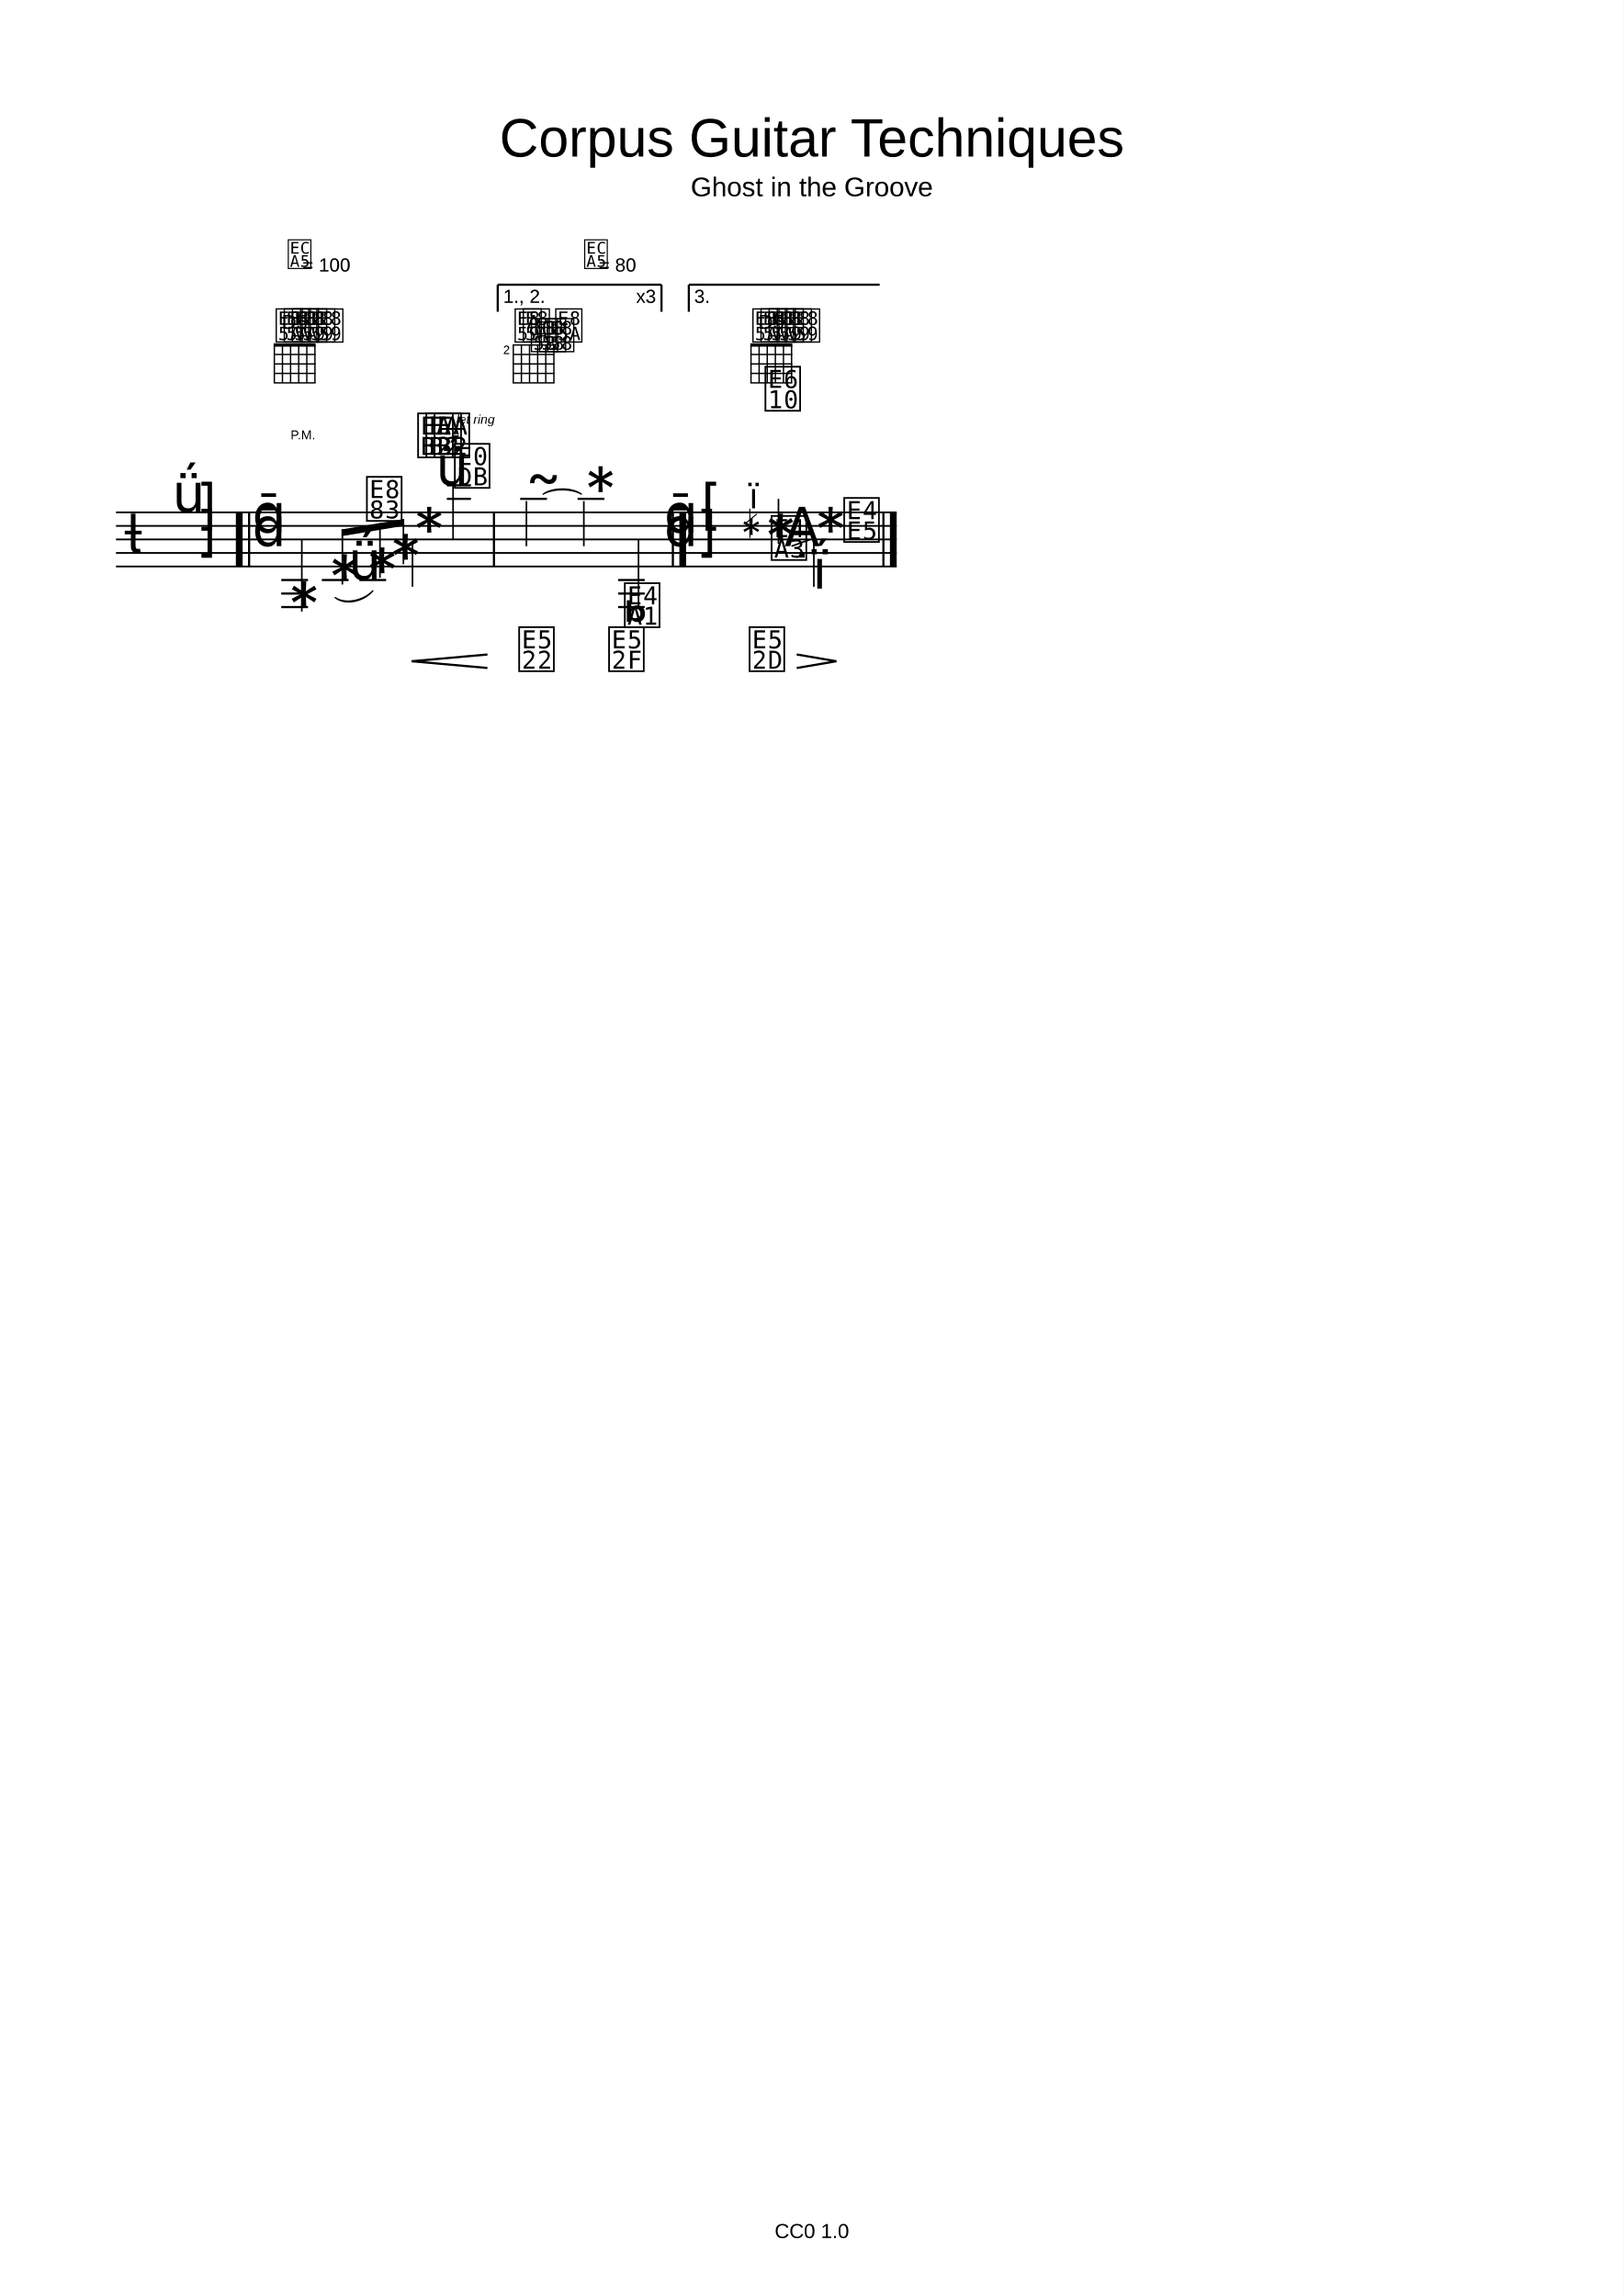
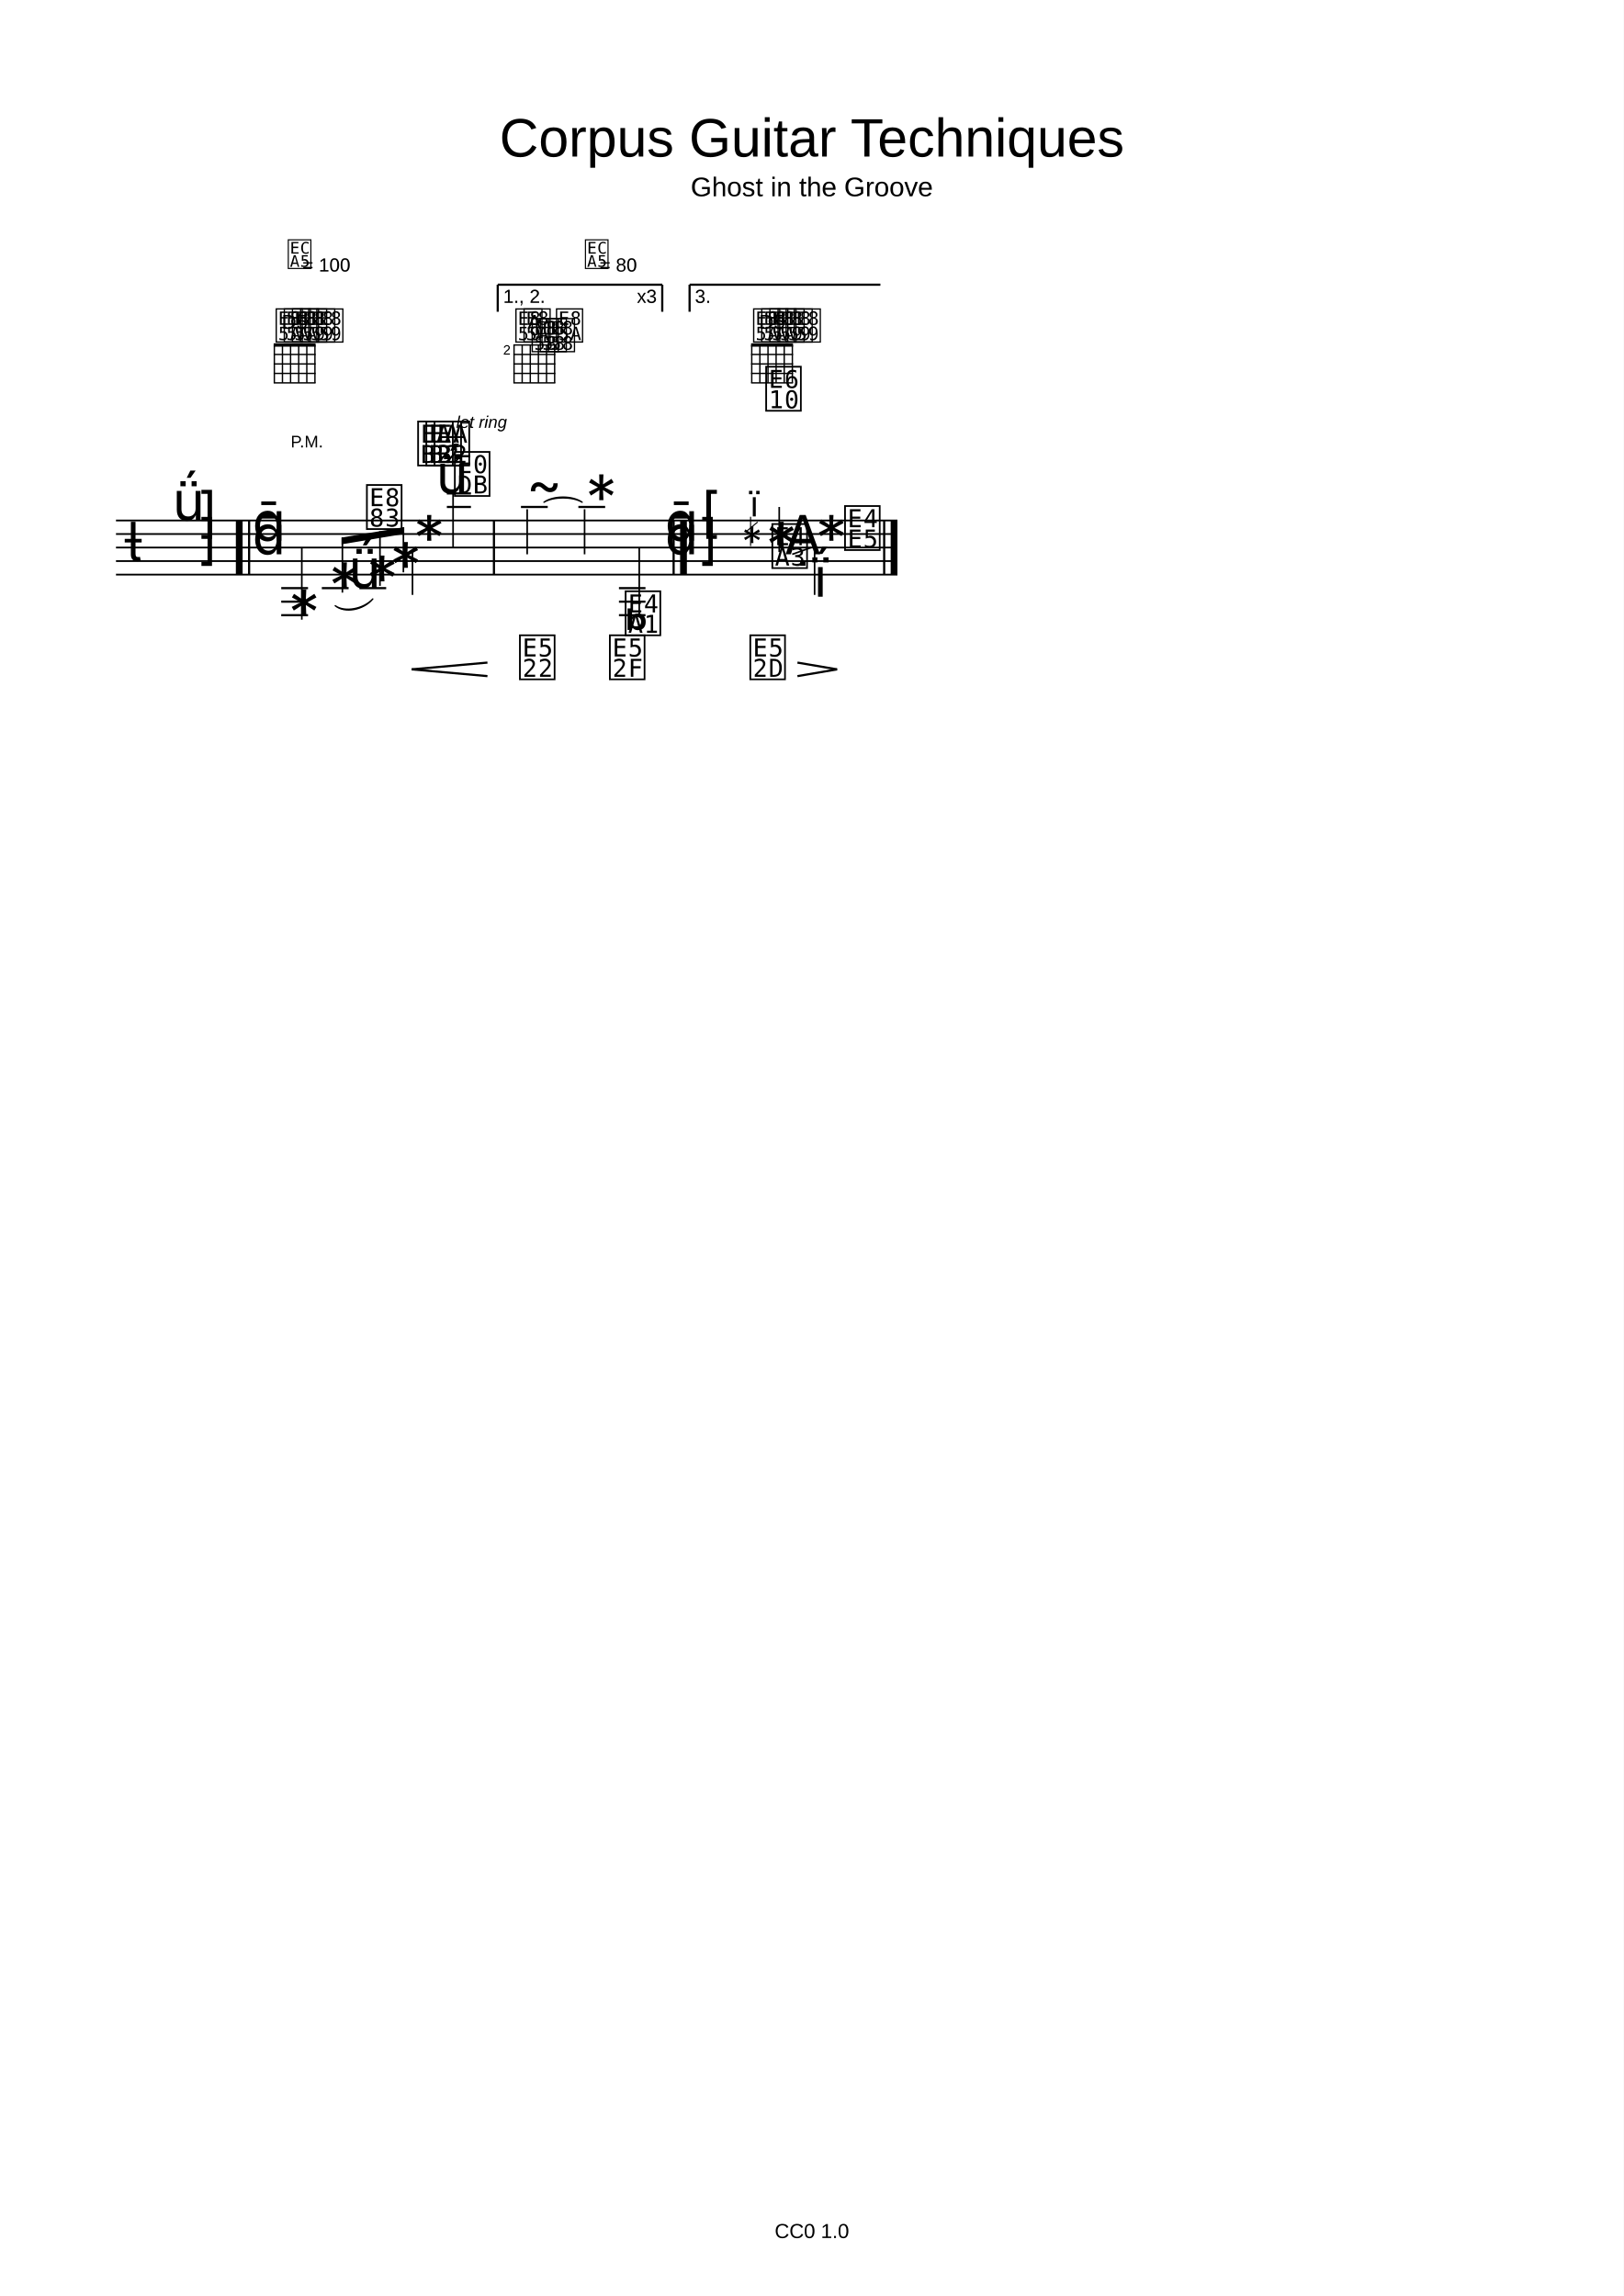
<svg xmlns="http://www.w3.org/2000/svg" width="1200" height="1697.143" viewBox="0 0 120 169.714">
  <style>@font-face{font-family:"Bravura";src:url("Bravura.otf")}text{font-family:"Bravura";font-size:4px}text.t{font-family:Arial,Helvetica,sans-serif}</style>
  <rect x="0" y="0" width="120" height="169.714" fill="white" />
  <g fill="black" stroke="black">
-     <line class="staffLine" x1="8.571" y1="37.873" x2="66.269" y2="37.873" stroke-width="0.13" />
-     <line class="staffLine" x1="8.571" y1="38.873" x2="66.269" y2="38.873" stroke-width="0.13" />
-     <line class="staffLine" x1="8.571" y1="39.873" x2="66.269" y2="39.873" stroke-width="0.13" />
-     <line class="staffLine" x1="8.571" y1="40.873" x2="66.269" y2="40.873" stroke-width="0.13" />
-     <line class="staffLine" x1="8.571" y1="41.873" x2="66.269" y2="41.873" stroke-width="0.13" />
-     <line class="barline" x1="17.681" y1="37.873" x2="17.681" y2="41.873" stroke-width="0.5" />
-     <line class="barline" x1="18.411" y1="37.873" x2="18.411" y2="41.873" stroke-width="0.16" />
-     <line class="ledgerLine" x1="20.785" y1="42.873" x2="22.765" y2="42.873" stroke-width="0.16" />
-     <line class="ledgerLine" x1="20.785" y1="43.873" x2="22.765" y2="43.873" stroke-width="0.16" />
-     <line class="ledgerLine" x1="20.785" y1="44.873" x2="22.765" y2="44.873" stroke-width="0.16" />
-     <line class="stem" x1="22.305" y1="45.205" x2="22.305" y2="39.873" stroke-width="0.12" />
-     <line class="ledgerLine" x1="23.785" y1="42.873" x2="25.765" y2="42.873" stroke-width="0.16" />
-     <line class="ledgerLine" x1="26.561" y1="42.873" x2="28.541" y2="42.873" stroke-width="0.16" />
-     <line class="stem" x1="30.485" y1="40.041" x2="30.485" y2="43.373" stroke-width="0.12" />
-     <line class="ledgerLine" x1="33.025" y1="36.873" x2="34.805" y2="36.873" stroke-width="0.16" />
-     <line class="ledgerLine" x1="33.025" y1="35.873" x2="34.805" y2="35.873" stroke-width="0.16" />
-     <line class="stem" x1="33.485" y1="35.873" x2="33.485" y2="39.873" stroke-width="0.12" />
-     <line class="stem" x1="25.305" y1="43.205" x2="25.305" y2="39.123" stroke-width="0.12" />
-     <line class="stem" x1="28.081" y1="42.705" x2="28.081" y2="38.661" stroke-width="0.12" />
-     <line class="stem" x1="29.813" y1="41.705" x2="29.813" y2="38.373" stroke-width="0.12" />
-     <line class="barline" x1="36.505" y1="37.873" x2="36.505" y2="41.873" stroke-width="0.16" />
-     <line class="ledgerLine" x1="38.445" y1="36.873" x2="40.425" y2="36.873" stroke-width="0.16" />
-     <line class="stem" x1="38.905" y1="37.041" x2="38.905" y2="40.373" stroke-width="0.12" />
-     <line class="ledgerLine" x1="42.688" y1="36.873" x2="44.668" y2="36.873" stroke-width="0.16" />
-     <line class="stem" x1="43.148" y1="37.041" x2="43.148" y2="40.373" stroke-width="0.12" />
-     <line class="ledgerLine" x1="45.688" y1="42.873" x2="47.648" y2="42.873" stroke-width="0.16" />
-     <line class="ledgerLine" x1="45.688" y1="43.873" x2="47.648" y2="43.873" stroke-width="0.16" />
-     <line class="ledgerLine" x1="45.688" y1="44.873" x2="47.648" y2="44.873" stroke-width="0.16" />
-     <line class="stem" x1="47.188" y1="44.929" x2="47.188" y2="39.873" stroke-width="0.12" />
-     <line class="barline" x1="49.728" y1="37.873" x2="49.728" y2="41.873" stroke-width="0.16" />
-     <line class="barline" x1="50.458" y1="37.873" x2="50.458" y2="41.873" stroke-width="0.5" />
-     <line class="stem" x1="57.533" y1="40.205" x2="57.533" y2="36.873" stroke-width="0.12" />
-     <line class="stem" x1="55.416" y1="39.764" x2="55.416" y2="37.598" stroke-width="0.078" />
-     <line class="flag" x1="55.156" y1="38.638" x2="55.936" y2="37.988" stroke-width="0.078" />
-     <line class="stem" x1="60.148" y1="40.041" x2="60.148" y2="43.373" stroke-width="0.12" />
-     <line class="slide" x1="58.493" y1="40.373" x2="59.888" y2="39.873" stroke-width="0.12" />
-     <line class="barline" x1="65.289" y1="37.873" x2="65.289" y2="41.873" stroke-width="0.16" />
-     <line class="barline" x1="66.019" y1="37.873" x2="66.019" y2="41.873" stroke-width="0.5" />
+     <line class="staffLine" x1="8.571" y1="38.473" x2="66.325" y2="38.473" stroke-width="0.13" />
+     <line class="staffLine" x1="8.571" y1="39.473" x2="66.325" y2="39.473" stroke-width="0.13" />
+     <line class="staffLine" x1="8.571" y1="40.473" x2="66.325" y2="40.473" stroke-width="0.13" />
+     <line class="staffLine" x1="8.571" y1="41.473" x2="66.325" y2="41.473" stroke-width="0.13" />
+     <line class="staffLine" x1="8.571" y1="42.473" x2="66.325" y2="42.473" stroke-width="0.13" />
+     <line class="barline" x1="17.681" y1="38.473" x2="17.681" y2="42.473" stroke-width="0.5" />
+     <line class="barline" x1="18.411" y1="38.473" x2="18.411" y2="42.473" stroke-width="0.16" />
+     <line class="ledgerLine" x1="20.785" y1="43.473" x2="22.765" y2="43.473" stroke-width="0.16" />
+     <line class="ledgerLine" x1="20.785" y1="44.473" x2="22.765" y2="44.473" stroke-width="0.16" />
+     <line class="ledgerLine" x1="20.785" y1="45.473" x2="22.765" y2="45.473" stroke-width="0.16" />
+     <line class="stem" x1="22.305" y1="45.805" x2="22.305" y2="40.473" stroke-width="0.12" />
+     <line class="ledgerLine" x1="23.785" y1="43.473" x2="25.765" y2="43.473" stroke-width="0.16" />
+     <line class="ledgerLine" x1="26.561" y1="43.473" x2="28.541" y2="43.473" stroke-width="0.16" />
+     <line class="stem" x1="30.485" y1="40.641" x2="30.485" y2="43.973" stroke-width="0.12" />
+     <line class="ledgerLine" x1="33.025" y1="37.473" x2="34.805" y2="37.473" stroke-width="0.16" />
+     <line class="ledgerLine" x1="33.025" y1="36.473" x2="34.805" y2="36.473" stroke-width="0.16" />
+     <line class="stem" x1="33.485" y1="36.473" x2="33.485" y2="40.473" stroke-width="0.12" />
+     <line class="stem" x1="25.305" y1="43.805" x2="25.305" y2="39.723" stroke-width="0.12" />
+     <line class="stem" x1="28.081" y1="43.305" x2="28.081" y2="39.261" stroke-width="0.12" />
+     <line class="stem" x1="29.813" y1="42.305" x2="29.813" y2="38.973" stroke-width="0.12" />
+     <line class="barline" x1="36.505" y1="38.473" x2="36.505" y2="42.473" stroke-width="0.16" />
+     <line class="ledgerLine" x1="38.501" y1="37.473" x2="40.481" y2="37.473" stroke-width="0.16" />
+     <line class="stem" x1="38.961" y1="37.641" x2="38.961" y2="40.973" stroke-width="0.12" />
+     <line class="ledgerLine" x1="42.744" y1="37.473" x2="44.724" y2="37.473" stroke-width="0.16" />
+     <line class="stem" x1="43.204" y1="37.641" x2="43.204" y2="40.973" stroke-width="0.12" />
+     <line class="ledgerLine" x1="45.744" y1="43.473" x2="47.704" y2="43.473" stroke-width="0.16" />
+     <line class="ledgerLine" x1="45.744" y1="44.473" x2="47.704" y2="44.473" stroke-width="0.16" />
+     <line class="ledgerLine" x1="45.744" y1="45.473" x2="47.704" y2="45.473" stroke-width="0.16" />
+     <line class="stem" x1="47.244" y1="45.529" x2="47.244" y2="40.473" stroke-width="0.12" />
+     <line class="barline" x1="49.784" y1="38.473" x2="49.784" y2="42.473" stroke-width="0.16" />
+     <line class="barline" x1="50.514" y1="38.473" x2="50.514" y2="42.473" stroke-width="0.5" />
+     <line class="stem" x1="57.589" y1="40.805" x2="57.589" y2="37.473" stroke-width="0.12" />
+     <line class="stem" x1="55.472" y1="40.364" x2="55.472" y2="38.198" stroke-width="0.078" />
+     <line class="flag" x1="55.212" y1="39.238" x2="55.992" y2="38.588" stroke-width="0.078" />
+     <line class="stem" x1="60.203" y1="40.641" x2="60.203" y2="43.973" stroke-width="0.12" />
+     <line class="slide" x1="58.549" y1="40.973" x2="59.943" y2="40.473" stroke-width="0.12" />
+     <line class="barline" x1="65.345" y1="38.473" x2="65.345" y2="42.473" stroke-width="0.16" />
+     <line class="barline" x1="66.075" y1="38.473" x2="66.075" y2="42.473" stroke-width="0.5" />
    <line class="chord" x1="23.275" y1="25.501" x2="23.275" y2="28.301" stroke-width="0.1" />
    <line class="chord" x1="22.675" y1="25.501" x2="22.675" y2="28.301" stroke-width="0.1" />
    <line class="chord" x1="22.075" y1="25.501" x2="22.075" y2="28.301" stroke-width="0.1" />
    <line class="chord" x1="21.475" y1="25.501" x2="21.475" y2="28.301" stroke-width="0.1" />
    <line class="chord" x1="20.875" y1="25.501" x2="20.875" y2="28.301" stroke-width="0.1" />
    <line class="chord" x1="20.275" y1="25.501" x2="20.275" y2="28.301" stroke-width="0.1" />
    <line class="chord" x1="20.225" y1="25.501" x2="23.325" y2="25.501" stroke-width="0.25" />
    <line class="chord" x1="20.225" y1="26.201" x2="23.325" y2="26.201" stroke-width="0.1" />
    <line class="chord" x1="20.225" y1="26.901" x2="23.325" y2="26.901" stroke-width="0.1" />
    <line class="chord" x1="20.225" y1="27.601" x2="23.325" y2="27.601" stroke-width="0.1" />
    <line class="chord" x1="20.225" y1="28.301" x2="23.325" y2="28.301" stroke-width="0.1" />
-     <line class="chord" x1="40.935" y1="25.501" x2="40.935" y2="28.301" stroke-width="0.1" />
-     <line class="chord" x1="40.335" y1="25.501" x2="40.335" y2="28.301" stroke-width="0.1" />
-     <line class="chord" x1="39.735" y1="25.501" x2="39.735" y2="28.301" stroke-width="0.1" />
-     <line class="chord" x1="39.135" y1="25.501" x2="39.135" y2="28.301" stroke-width="0.1" />
-     <line class="chord" x1="38.535" y1="25.501" x2="38.535" y2="28.301" stroke-width="0.1" />
-     <line class="chord" x1="37.935" y1="25.501" x2="37.935" y2="28.301" stroke-width="0.1" />
-     <line class="chord" x1="37.885" y1="25.501" x2="40.985" y2="25.501" stroke-width="0.1" />
-     <line class="chord" x1="37.885" y1="26.201" x2="40.985" y2="26.201" stroke-width="0.1" />
-     <line class="chord" x1="37.885" y1="26.901" x2="40.985" y2="26.901" stroke-width="0.1" />
-     <line class="chord" x1="37.885" y1="27.601" x2="40.985" y2="27.601" stroke-width="0.1" />
-     <line class="chord" x1="37.885" y1="28.301" x2="40.985" y2="28.301" stroke-width="0.1" />
-     <line class="chord" x1="58.503" y1="25.501" x2="58.503" y2="28.301" stroke-width="0.1" />
-     <line class="chord" x1="57.903" y1="25.501" x2="57.903" y2="28.301" stroke-width="0.1" />
-     <line class="chord" x1="57.303" y1="25.501" x2="57.303" y2="28.301" stroke-width="0.1" />
-     <line class="chord" x1="56.703" y1="25.501" x2="56.703" y2="28.301" stroke-width="0.1" />
-     <line class="chord" x1="56.103" y1="25.501" x2="56.103" y2="28.301" stroke-width="0.1" />
-     <line class="chord" x1="55.503" y1="25.501" x2="55.503" y2="28.301" stroke-width="0.1" />
-     <line class="chord" x1="55.453" y1="25.501" x2="58.553" y2="25.501" stroke-width="0.25" />
-     <line class="chord" x1="55.453" y1="26.201" x2="58.553" y2="26.201" stroke-width="0.1" />
-     <line class="chord" x1="55.453" y1="26.901" x2="58.553" y2="26.901" stroke-width="0.1" />
-     <line class="chord" x1="55.453" y1="27.601" x2="58.553" y2="27.601" stroke-width="0.1" />
-     <line class="chord" x1="55.453" y1="28.301" x2="58.553" y2="28.301" stroke-width="0.1" />
-     <line class="hairpin" x1="30.425" y1="48.877" x2="36.025" y2="48.377" stroke-width="0.16" />
-     <line class="hairpin" x1="30.425" y1="48.877" x2="36.025" y2="49.377" stroke-width="0.16" />
-     <line class="hairpin" x1="58.879" y1="48.377" x2="61.809" y2="48.877" stroke-width="0.16" />
-     <line class="hairpin" x1="58.879" y1="49.377" x2="61.809" y2="48.877" stroke-width="0.16" />
-     <line class="volta" x1="36.785" y1="21.044" x2="48.888" y2="21.044" stroke-width="0.16" />
+     <line class="chord" x1="40.991" y1="25.501" x2="40.991" y2="28.301" stroke-width="0.1" />
+     <line class="chord" x1="40.391" y1="25.501" x2="40.391" y2="28.301" stroke-width="0.1" />
+     <line class="chord" x1="39.791" y1="25.501" x2="39.791" y2="28.301" stroke-width="0.1" />
+     <line class="chord" x1="39.191" y1="25.501" x2="39.191" y2="28.301" stroke-width="0.1" />
+     <line class="chord" x1="38.591" y1="25.501" x2="38.591" y2="28.301" stroke-width="0.1" />
+     <line class="chord" x1="37.991" y1="25.501" x2="37.991" y2="28.301" stroke-width="0.1" />
+     <line class="chord" x1="37.941" y1="25.501" x2="41.041" y2="25.501" stroke-width="0.1" />
+     <line class="chord" x1="37.941" y1="26.201" x2="41.041" y2="26.201" stroke-width="0.1" />
+     <line class="chord" x1="37.941" y1="26.901" x2="41.041" y2="26.901" stroke-width="0.1" />
+     <line class="chord" x1="37.941" y1="27.601" x2="41.041" y2="27.601" stroke-width="0.1" />
+     <line class="chord" x1="37.941" y1="28.301" x2="41.041" y2="28.301" stroke-width="0.1" />
+     <line class="chord" x1="58.559" y1="25.501" x2="58.559" y2="28.301" stroke-width="0.1" />
+     <line class="chord" x1="57.959" y1="25.501" x2="57.959" y2="28.301" stroke-width="0.1" />
+     <line class="chord" x1="57.359" y1="25.501" x2="57.359" y2="28.301" stroke-width="0.1" />
+     <line class="chord" x1="56.759" y1="25.501" x2="56.759" y2="28.301" stroke-width="0.1" />
+     <line class="chord" x1="56.159" y1="25.501" x2="56.159" y2="28.301" stroke-width="0.1" />
+     <line class="chord" x1="55.559" y1="25.501" x2="55.559" y2="28.301" stroke-width="0.1" />
+     <line class="chord" x1="55.509" y1="25.501" x2="58.609" y2="25.501" stroke-width="0.25" />
+     <line class="chord" x1="55.509" y1="26.201" x2="58.609" y2="26.201" stroke-width="0.1" />
+     <line class="chord" x1="55.509" y1="26.901" x2="58.609" y2="26.901" stroke-width="0.1" />
+     <line class="chord" x1="55.509" y1="27.601" x2="58.609" y2="27.601" stroke-width="0.1" />
+     <line class="chord" x1="55.509" y1="28.301" x2="58.609" y2="28.301" stroke-width="0.1" />
+     <line class="hairpin" x1="30.425" y1="49.477" x2="36.025" y2="48.977" stroke-width="0.16" />
+     <line class="hairpin" x1="30.425" y1="49.477" x2="36.025" y2="49.977" stroke-width="0.16" />
+     <line class="hairpin" x1="58.935" y1="48.977" x2="61.865" y2="49.477" stroke-width="0.16" />
+     <line class="hairpin" x1="58.935" y1="49.977" x2="61.865" y2="49.477" stroke-width="0.16" />
+     <line class="volta" x1="36.785" y1="21.044" x2="48.944" y2="21.044" stroke-width="0.16" />
    <line class="volta" x1="36.785" y1="21.044" x2="36.785" y2="23.044" stroke-width="0.16" />
-     <line class="volta" x1="48.888" y1="21.044" x2="48.888" y2="23.044" stroke-width="0.16" />
-     <line class="volta" x1="50.908" y1="21.044" x2="65.009" y2="21.044" stroke-width="0.16" />
-     <line class="volta" x1="50.908" y1="21.044" x2="50.908" y2="23.044" stroke-width="0.16" />
-     <polygon class="beam" stroke="none" points="25.245,39.133 29.873,38.363 29.873,38.863 25.245,39.633" />
-     <text class="clef" x="9.171" y="40.873" stroke="none"></text>
-     <text class="keySignature" x="12.755" y="37.873" stroke="none"></text>
-     <text class="timeSignature" x="14.651" y="38.873" stroke="none"></text>
-     <text class="timeSignature" x="14.651" y="40.873" stroke="none"></text>
-     <text class="repeat" x="18.651" y="39.373" stroke="none"></text>
-     <text class="repeat" x="18.651" y="40.373" stroke="none"></text>
-     <text class="notehead" x="21.185" y="45.373" stroke="none"></text>
-     <text class="notehead" x="24.185" y="43.373" stroke="none"></text>
-     <text class="notehead" x="26.961" y="42.873" stroke="none"></text>
-     <text class="accidental" x="25.765" y="42.873" stroke="none"></text>
-     <text class="notehead" x="28.693" y="41.873" stroke="none"></text>
-     <text class="notehead" x="30.425" y="39.873" stroke="none"></text>
-     <text class="notehead" x="33.425" y="35.873" stroke="none"></text>
-     <text class="accidental" x="32.229" y="35.873" stroke="none"></text>
-     <text class="tuplet" x="26.927" y="38.316" stroke="none"></text>
-     <text class="notehead" x="38.845" y="36.873" stroke="none"></text>
-     <text class="notehead" x="43.088" y="36.873" stroke="none"></text>
-     <text class="notehead" x="46.088" y="45.373" stroke="none"></text>
-     <text class="articulation" x="45.99" y="46.173" stroke="none"></text>
-     <text class="repeat" x="49.088" y="39.373" stroke="none"></text>
-     <text class="repeat" x="49.088" y="40.373" stroke="none"></text>
-     <text class="timeSignature" x="51.706" y="38.873" stroke="none"></text>
-     <text class="timeSignature" x="51.608" y="40.873" stroke="none"></text>
-     <text class="notehead" x="56.413" y="40.373" stroke="none"></text>
-     <text class="dot" x="57.893" y="40.373" stroke="none"></text>
-     <text class="notehead" x="54.688" y="39.873" style="font-size:2.6px" stroke="none"></text>
-     <text class="flag" x="55.377" y="37.572" style="font-size:2.6px" stroke="none"></text>
-     <text class="articulation" x="56.835" y="41.205" stroke="none"></text>
-     <text class="notehead" x="60.088" y="39.873" stroke="none"></text>
-     <text class="flag" x="60.088" y="43.505" stroke="none"></text>
-     <text class="rest" x="62.205" y="39.873" stroke="none"></text>
-     <text class="vibrato" x="30.711" y="33.623" stroke="none"></text>
-     <text class="vibrato" x="31.319" y="33.623" stroke="none"></text>
-     <text class="vibrato" x="31.927" y="33.623" stroke="none"></text>
-     <text class="technique" x="56.379" y="30.173" stroke="none"></text>
+     <line class="volta" x1="48.944" y1="21.044" x2="48.944" y2="23.044" stroke-width="0.16" />
+     <line class="volta" x1="50.964" y1="21.044" x2="65.065" y2="21.044" stroke-width="0.16" />
+     <line class="volta" x1="50.964" y1="21.044" x2="50.964" y2="23.044" stroke-width="0.16" />
+     <polygon class="beam" stroke="none" points="25.245,39.733 29.873,38.963 29.873,39.463 25.245,40.233" />
+     <text class="clef" x="9.171" y="41.473" stroke="none"></text>
+     <text class="keySignature" x="12.755" y="38.473" stroke="none"></text>
+     <text class="timeSignature" x="14.651" y="39.473" stroke="none"></text>
+     <text class="timeSignature" x="14.651" y="41.473" stroke="none"></text>
+     <text class="repeat" x="18.651" y="39.973" stroke="none"></text>
+     <text class="repeat" x="18.651" y="40.973" stroke="none"></text>
+     <text class="notehead" x="21.185" y="45.973" stroke="none"></text>
+     <text class="notehead" x="24.185" y="43.973" stroke="none"></text>
+     <text class="notehead" x="26.961" y="43.473" stroke="none"></text>
+     <text class="accidental" x="25.765" y="43.473" stroke="none"></text>
+     <text class="notehead" x="28.693" y="42.473" stroke="none"></text>
+     <text class="notehead" x="30.425" y="40.473" stroke="none"></text>
+     <text class="notehead" x="33.425" y="36.473" stroke="none"></text>
+     <text class="accidental" x="32.229" y="36.473" stroke="none"></text>
+     <text class="tuplet" x="26.927" y="38.916" stroke="none"></text>
+     <text class="notehead" x="38.901" y="37.473" stroke="none"></text>
+     <text class="notehead" x="43.144" y="37.473" stroke="none"></text>
+     <text class="notehead" x="46.144" y="45.973" stroke="none"></text>
+     <text class="articulation" x="46.046" y="46.773" stroke="none"></text>
+     <text class="repeat" x="49.144" y="39.973" stroke="none"></text>
+     <text class="repeat" x="49.144" y="40.973" stroke="none"></text>
+     <text class="timeSignature" x="51.762" y="39.473" stroke="none"></text>
+     <text class="timeSignature" x="51.664" y="41.473" stroke="none"></text>
+     <text class="notehead" x="56.469" y="40.973" stroke="none"></text>
+     <text class="dot" x="57.949" y="40.973" stroke="none"></text>
+     <text class="notehead" x="54.744" y="40.473" style="font-size:2.6px" stroke="none"></text>
+     <text class="flag" x="55.433" y="38.172" style="font-size:2.6px" stroke="none"></text>
+     <text class="articulation" x="56.891" y="41.805" stroke="none"></text>
+     <text class="notehead" x="60.143" y="40.473" stroke="none"></text>
+     <text class="flag" x="60.143" y="44.105" stroke="none"></text>
+     <text class="rest" x="62.261" y="40.473" stroke="none"></text>
+     <text class="vibrato" x="30.711" y="34.223" stroke="none"></text>
+     <text class="vibrato" x="31.319" y="34.223" stroke="none"></text>
+     <text class="vibrato" x="31.927" y="34.223" stroke="none"></text>
+     <text class="technique" x="56.435" y="30.173" stroke="none"></text>
    <text class="chord" x="23.273" y="25.141" style="font-size:3px" stroke="none"></text>
    <text class="chord" x="22.673" y="25.141" style="font-size:3px" stroke="none"></text>
    <text class="chord" x="22.073" y="25.141" style="font-size:3px" stroke="none"></text>
    <text class="chord" x="21.473" y="25.138" style="font-size:3px" stroke="none"></text>
    <text class="chord" x="20.873" y="25.138" style="font-size:3px" stroke="none"></text>
    <text class="chord" x="20.273" y="25.138" style="font-size:3px" stroke="none"></text>
-     <text class="chord" x="40.934" y="25.138" style="font-size:3px" stroke="none"></text>
-     <text class="chord" x="40.334" y="25.853" style="font-size:3px" stroke="none"></text>
-     <text class="chord" x="39.734" y="25.853" style="font-size:3px" stroke="none"></text>
-     <text class="chord" x="39.134" y="25.853" style="font-size:3px" stroke="none"></text>
-     <text class="chord" x="38.534" y="25.138" style="font-size:3px" stroke="none"></text>
-     <text class="chord" x="37.934" y="25.141" style="font-size:3px" stroke="none"></text>
-     <text class="chord" x="58.502" y="25.141" style="font-size:3px" stroke="none"></text>
-     <text class="chord" x="57.902" y="25.141" style="font-size:3px" stroke="none"></text>
-     <text class="chord" x="57.302" y="25.141" style="font-size:3px" stroke="none"></text>
-     <text class="chord" x="56.702" y="25.138" style="font-size:3px" stroke="none"></text>
-     <text class="chord" x="56.102" y="25.138" style="font-size:3px" stroke="none"></text>
-     <text class="chord" x="55.502" y="25.138" style="font-size:3px" stroke="none"></text>
-     <text class="dynamic" x="38.179" y="49.425" stroke="none"></text>
-     <text class="dynamic" x="44.826" y="49.425" stroke="none"></text>
-     <text class="dynamic" x="55.207" y="49.425" stroke="none"></text>
+     <text class="chord" x="40.99" y="25.138" style="font-size:3px" stroke="none"></text>
+     <text class="chord" x="40.39" y="25.853" style="font-size:3px" stroke="none"></text>
+     <text class="chord" x="39.79" y="25.853" style="font-size:3px" stroke="none"></text>
+     <text class="chord" x="39.19" y="25.853" style="font-size:3px" stroke="none"></text>
+     <text class="chord" x="38.59" y="25.138" style="font-size:3px" stroke="none"></text>
+     <text class="chord" x="37.99" y="25.141" style="font-size:3px" stroke="none"></text>
+     <text class="chord" x="58.558" y="25.141" style="font-size:3px" stroke="none"></text>
+     <text class="chord" x="57.958" y="25.141" style="font-size:3px" stroke="none"></text>
+     <text class="chord" x="57.358" y="25.141" style="font-size:3px" stroke="none"></text>
+     <text class="chord" x="56.758" y="25.138" style="font-size:3px" stroke="none"></text>
+     <text class="chord" x="56.158" y="25.138" style="font-size:3px" stroke="none"></text>
+     <text class="chord" x="55.558" y="25.138" style="font-size:3px" stroke="none"></text>
+     <text class="dynamic" x="38.235" y="50.025" stroke="none"></text>
+     <text class="dynamic" x="44.882" y="50.025" stroke="none"></text>
+     <text class="dynamic" x="55.263" y="50.025" stroke="none"></text>
    <text class="tempo" x="21.185" y="19.72" style="font-size:2.6px" stroke="none"></text>
-     <text class="tempo" x="43.088" y="19.72" style="font-size:2.6px" stroke="none"></text>
+     <text class="tempo" x="43.144" y="19.72" style="font-size:2.6px" stroke="none"></text>
    <text class="t credit" x="60" y="11.571" style="font-size:4px" text-anchor="middle" stroke="none">Corpus Guitar Techniques</text>
    <text class="t credit" x="60" y="14.511" style="font-size:2px" text-anchor="middle" stroke="none">Ghost in the Groove</text>
-     <text class="t technique" x="21.475" y="32.473" style="font-size:0.95px" text-anchor="start" stroke="none">P.M.</text>
-     <text class="t technique" x="33.715" y="31.323" style="font-size:0.95px;font-style:italic" text-anchor="start" stroke="none">let ring</text>
+     <text class="t technique" x="21.475" y="33.073" style="font-size:1.25px" text-anchor="start" stroke="none">P.M.</text>
+     <text class="t technique" x="33.715" y="31.623" style="font-size:1.25px;font-style:italic" text-anchor="start" stroke="none">let ring</text>
    <text class="t chord" x="21.775" y="24.313" style="font-size:1.5px" text-anchor="middle" stroke="none">D5</text>
-     <text class="t chord" x="39.435" y="24.313" style="font-size:1.5px" text-anchor="middle" stroke="none">A</text>
-     <text class="t chord" x="37.685" y="26.175" style="font-size:0.9px" text-anchor="end" stroke="none">2</text>
-     <text class="t chord" x="57.003" y="24.313" style="font-size:1.5px" text-anchor="middle" stroke="none">D5</text>
+     <text class="t chord" x="39.491" y="24.313" style="font-size:1.5px" text-anchor="middle" stroke="none">A</text>
+     <text class="t chord" x="37.741" y="26.211" style="font-size:1px" text-anchor="end" stroke="none">2</text>
+     <text class="t chord" x="57.059" y="24.313" style="font-size:1.5px" text-anchor="middle" stroke="none">D5</text>
    <text class="t volta" x="37.185" y="22.394" style="font-size:1.4px" text-anchor="start" stroke="none">1., 2.</text>
-     <text class="t volta" x="51.308" y="22.394" style="font-size:1.4px" text-anchor="start" stroke="none">3.</text>
-     <text class="t repeat" x="48.488" y="22.394" style="font-size:1.4px" text-anchor="end" stroke="none">x3</text>
+     <text class="t volta" x="51.364" y="22.394" style="font-size:1.4px" text-anchor="start" stroke="none">3.</text>
+     <text class="t repeat" x="48.544" y="22.394" style="font-size:1.4px" text-anchor="end" stroke="none">x3</text>
    <text class="t tempo" x="22.348" y="20.07" style="font-size:1.4px" text-anchor="start" stroke="none">= 100</text>
-     <text class="t tempo" x="44.251" y="20.07" style="font-size:1.4px" text-anchor="start" stroke="none">= 80</text>
+     <text class="t tempo" x="44.307" y="20.07" style="font-size:1.4px" text-anchor="start" stroke="none">= 80</text>
    <text class="t credit" x="60" y="165.429" style="font-size:1.5px" text-anchor="middle" stroke="none">CC0 1.0</text>
-     <path class="slur" stroke-width="0.1" stroke-linejoin="round" d="M24.775,44.173 C25.469,44.675 26.857,44.425 27.551,43.673 C26.857,44.505 25.469,44.755 24.775,44.173Z" />
-     <path class="tie" stroke-width="0.1" stroke-linejoin="round" d="M40.145,36.523 C40.851,36.017 42.262,36.017 42.968,36.523 C42.262,36.097 40.851,36.097 40.145,36.523Z" />
+     <path class="slur" stroke-width="0.1" stroke-linejoin="round" d="M24.775,44.773 C25.469,45.275 26.857,45.025 27.551,44.273 C26.857,45.105 25.469,45.355 24.775,44.773Z" />
+     <path class="tie" stroke-width="0.1" stroke-linejoin="round" d="M40.201,37.123 C40.907,36.617 42.318,36.617 43.024,37.123 C42.318,36.697 40.907,36.697 40.201,37.123Z" />
  </g>
</svg>
